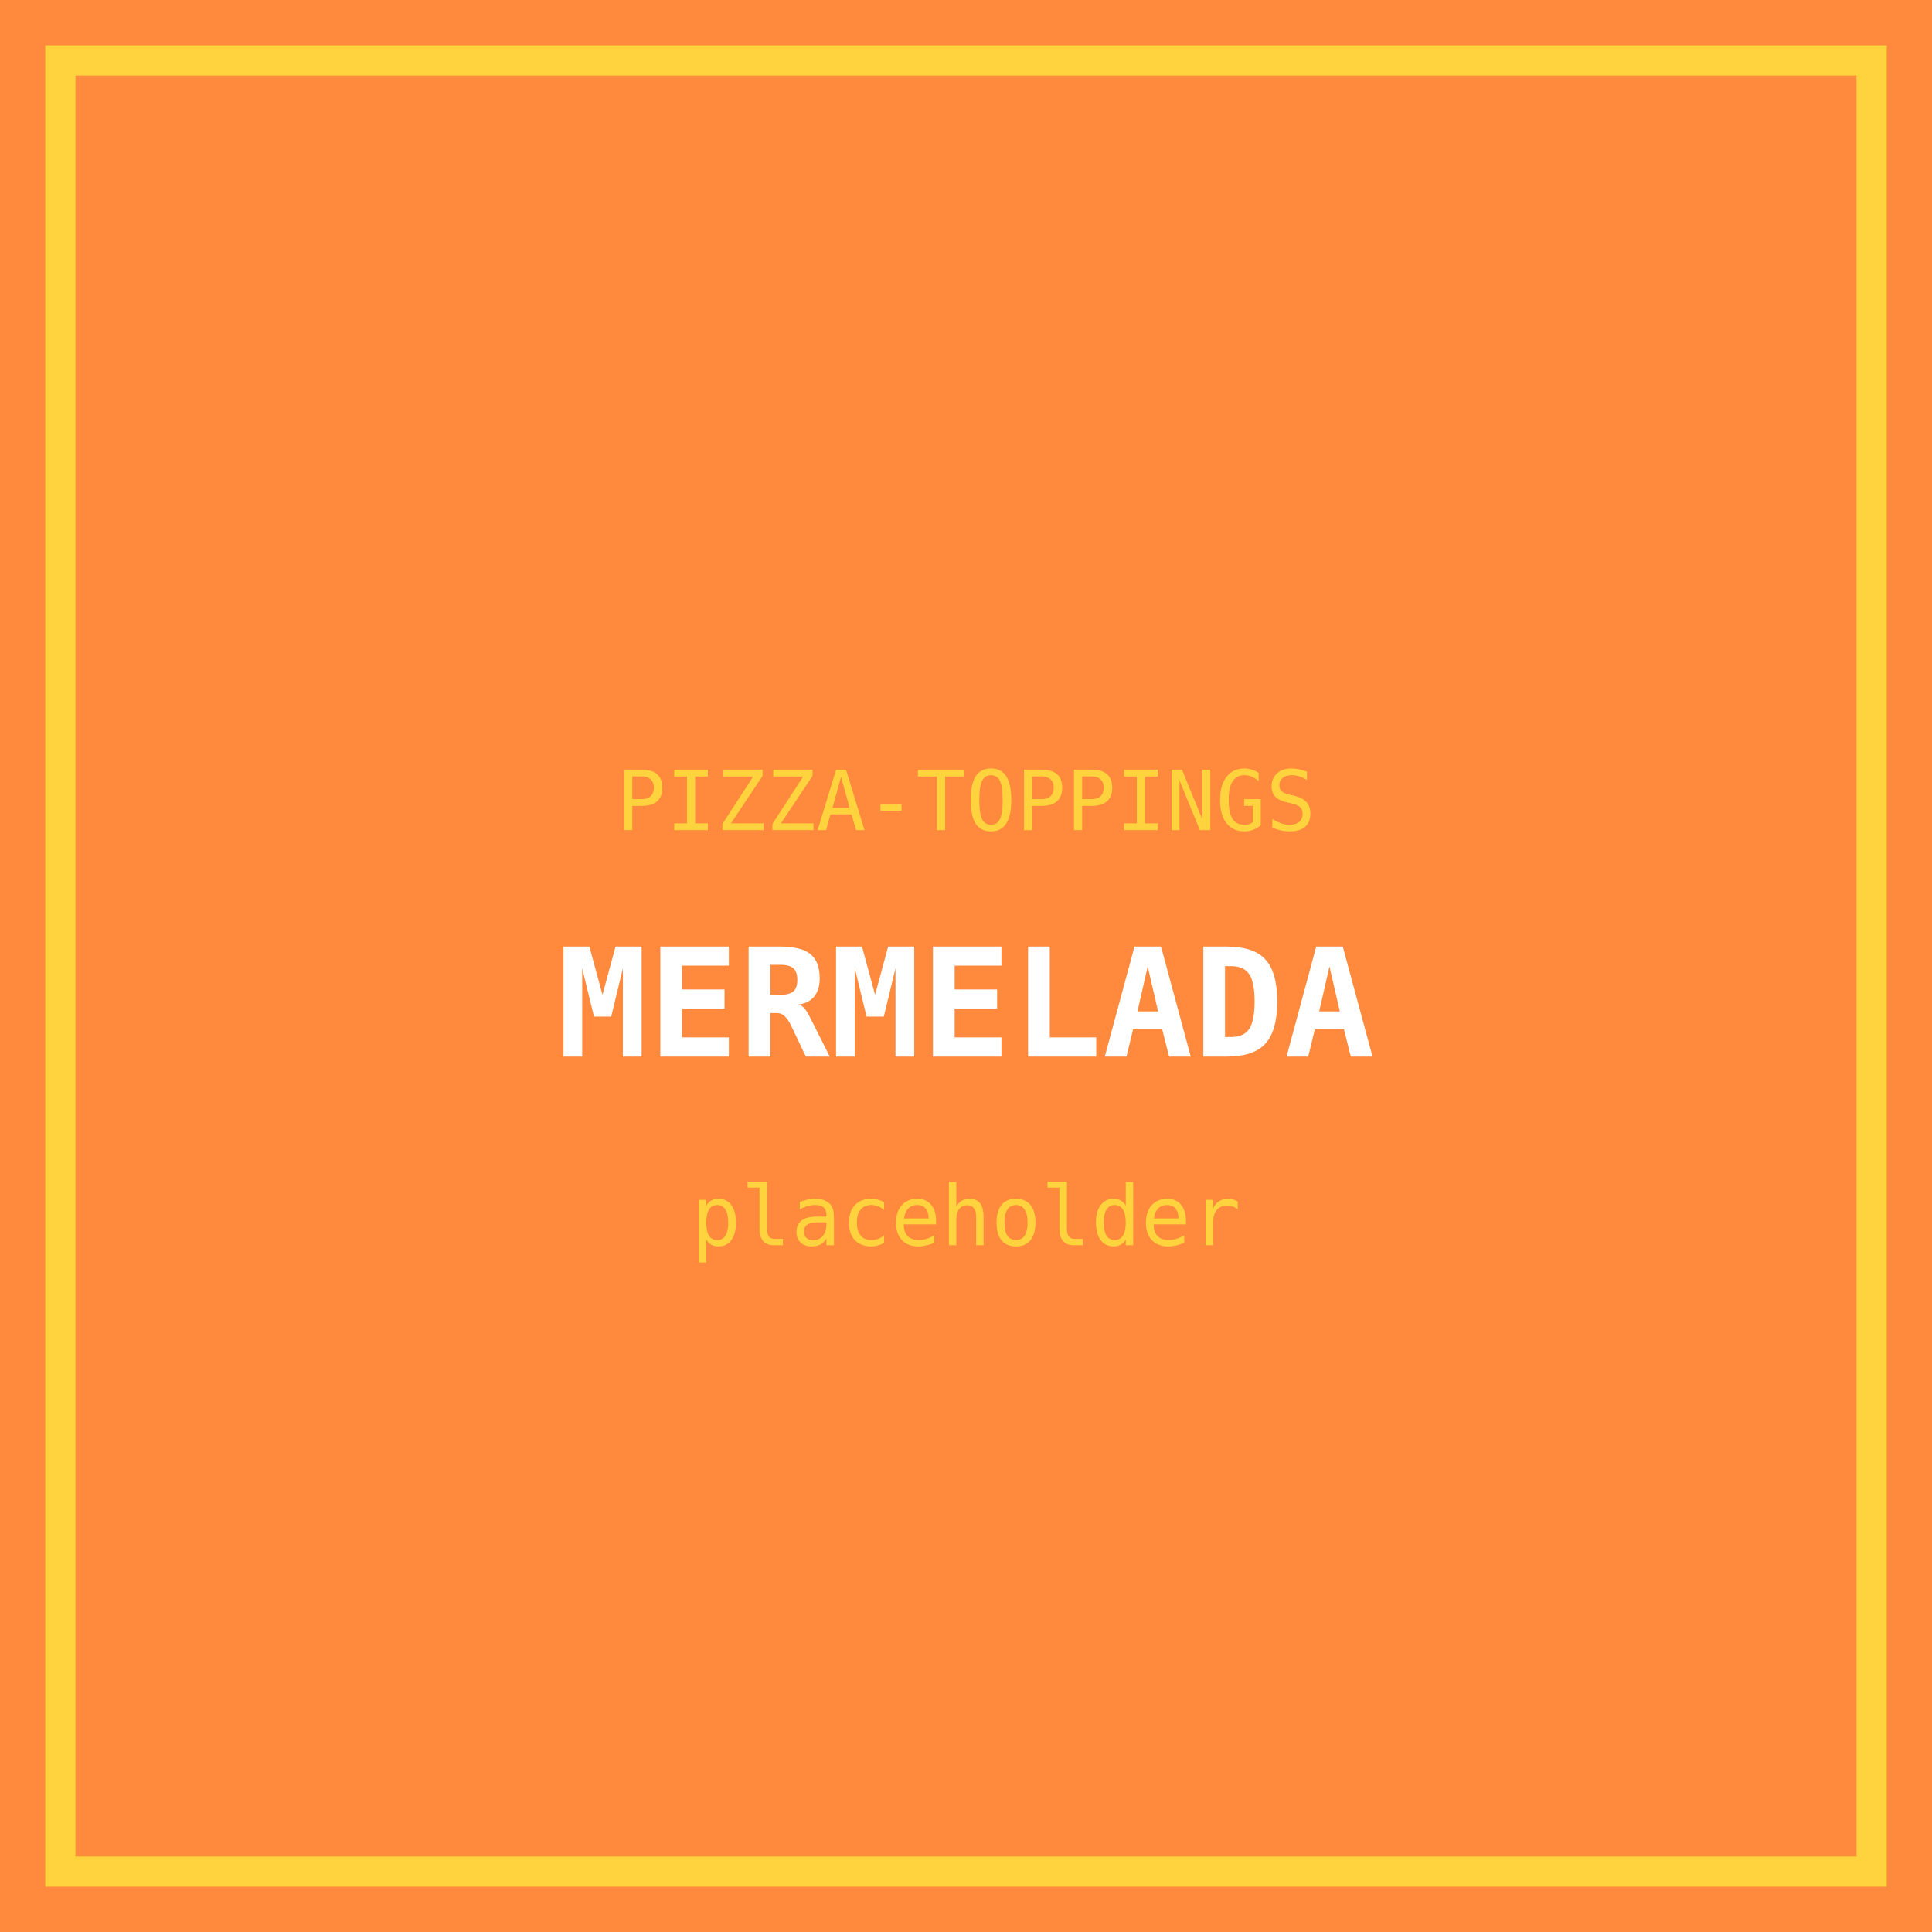
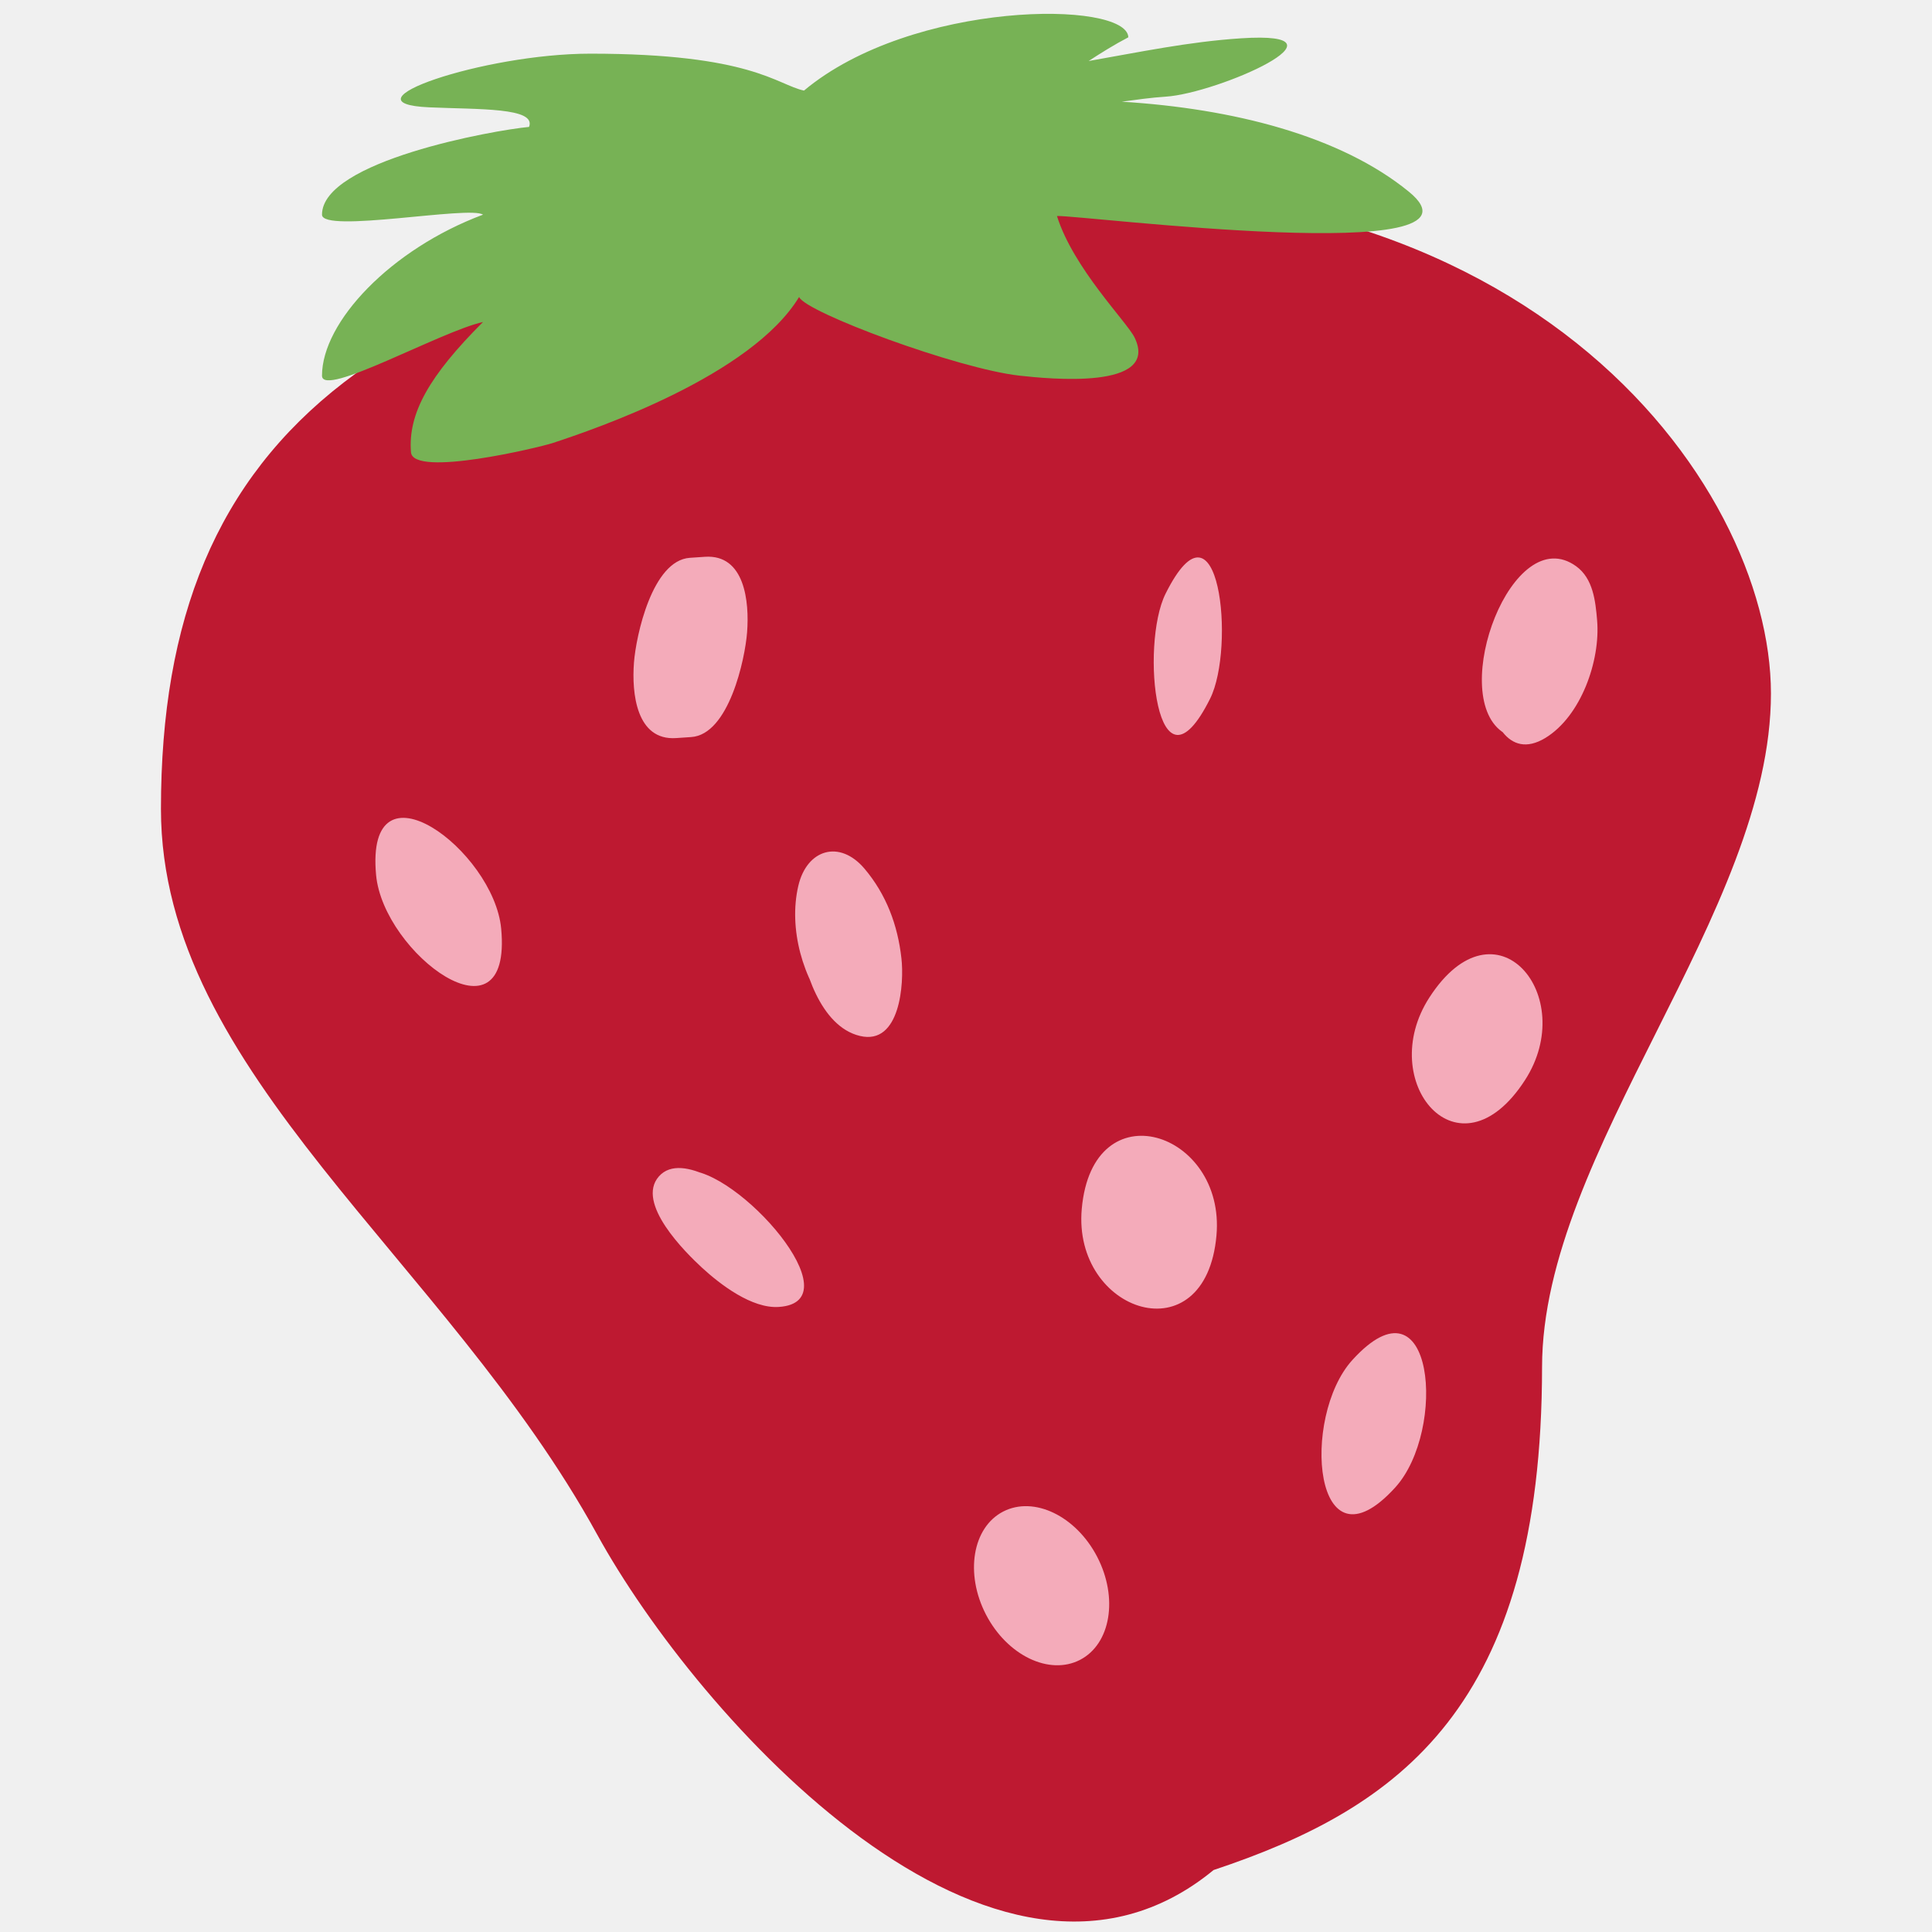
- <svg xmlns="http://www.w3.org/2000/svg" width="256" height="256" viewBox="0 0 256 256">
-   <rect width="256" height="256" fill="#ff8a3d" />
-   <rect x="8" y="8" width="240" height="240" fill="none" stroke="#ffd33d" stroke-width="4" />
-   <text x="128" y="110" font-family="monospace" font-size="11" fill="#ffd33d" text-anchor="middle">PIZZA-TOPPINGS</text>
-   <text x="128" y="140" font-family="monospace" font-size="20" fill="#ffffff" text-anchor="middle" font-weight="bold">MERMELADA</text>
-   <text x="128" y="165" font-family="monospace" font-size="11" fill="#ffd33d" text-anchor="middle">placeholder</text>
+ <svg xmlns="http://www.w3.org/2000/svg" viewBox="0 0 36 36">
+   <path fill="#BE1931" d="M22.614 34.845c3.462-1.154 6.117-3.034 6.12-9.373C28.736 21.461 33 17 32.999 12.921 32.998 9 28.384 2.537 17.899 3.635 7.122 4.764 3 8 2.999 15.073c0 4.927 5.304 8.381 8.127 13.518C13 32 18.551 38.187 22.614 34.845z" />
+   <path fill="#77B255" d="M26.252 3.572c-1.278-1.044-3.28-1.55-5.35-1.677.273-.037.542-.076.82-.094.973-.063 3.614-1.232 1.4-1.087-.969.063-1.901.259-2.837.423.237-.154.479-.306.74-.442C21 0 17 0 14.981 1.688 14.469 1.576 14 1 11 1c-2 0-4.685.926-3 1 .917.041 2 0 1.858.365C9.203 2.425 6 3 6 4c0 .353 2.76-.173 3 0-1.722.644-3 2-3 3 0 .423 2.211-.825 3-1-1 1-1.4 1.701-1.342 2.427.038.475 2.388-.09 2.632-.169.822-.27 3.71-1.258 4.6-2.724.117.285 2.963 1.341 4.11 1.466.529.058 2.62.274 2.141-.711C21 6 20 5 19.695 4.025c.446-.019 8.305.975 6.557-.453z" />
+   <path fill="#F4ABBA" d="M9.339 17.306c-.136-1.46-2.54-3.252-2.331-1 .136 1.46 2.54 3.252 2.331 1zm7.458.553c-.069-.622-.282-1.191-.687-1.671-.466-.55-1.075-.362-1.234.316-.187.799.082 1.752.606 2.372l.041.048c-.213-.525-.427-1.05-.642-1.574l.006.047c.071.64.397 1.73 1.136 1.906.754.182.826-.988.774-1.444zm5.752-4.841c.476-.955.17-3.962-.831-1.954-.476.954-.171 3.962.831 1.954zm7.211-1.457c-.03-.357-.073-.78-.391-1.01-1.189-.858-2.381 2.359-1.385 3.08.02.012.036.025.055.039l-.331-.919c0 .018.001.035.003.052.049.564.376 1.377 1.084.948.667-.406 1.028-1.444.965-2.19zm-1.345 8.567c1.016-1.569-.545-3.451-1.78-1.542-1.016 1.568.546 3.45 1.78 1.542zm-5.748 2.894c.173-1.938-2.309-2.752-2.51-.496-.173 1.938 2.309 2.752 2.51.496zm-9.896-1.212l-.049.004 1.362.715c-.006-.004-.011-.011-.018-.017-.306-.28-1.353-1.083-1.788-.592-.44.497.498 1.421.804 1.703.342.314.928.763 1.429.73 1.437-.093-.783-2.605-1.74-2.543zm13.227 5.907c.969-1.066.725-4.05-.798-2.376-.969 1.066-.724 4.05.798 2.376zM12.599 13.753c.093-.005.187-.012.28-.019.703-.046 1.004-1.454 1.042-1.952.044-.571-.043-1.456-.785-1.407l-.281.019c-.702.047-1.004 1.454-1.042 1.952-.044.571.044 1.457.786 1.407zm7.846 15.257c.395.764.252 1.623-.32 1.919s-1.357-.081-1.753-.844c-.395-.764-.252-1.623.32-1.919.573-.296 1.357.081 1.753.844z" />
</svg>
